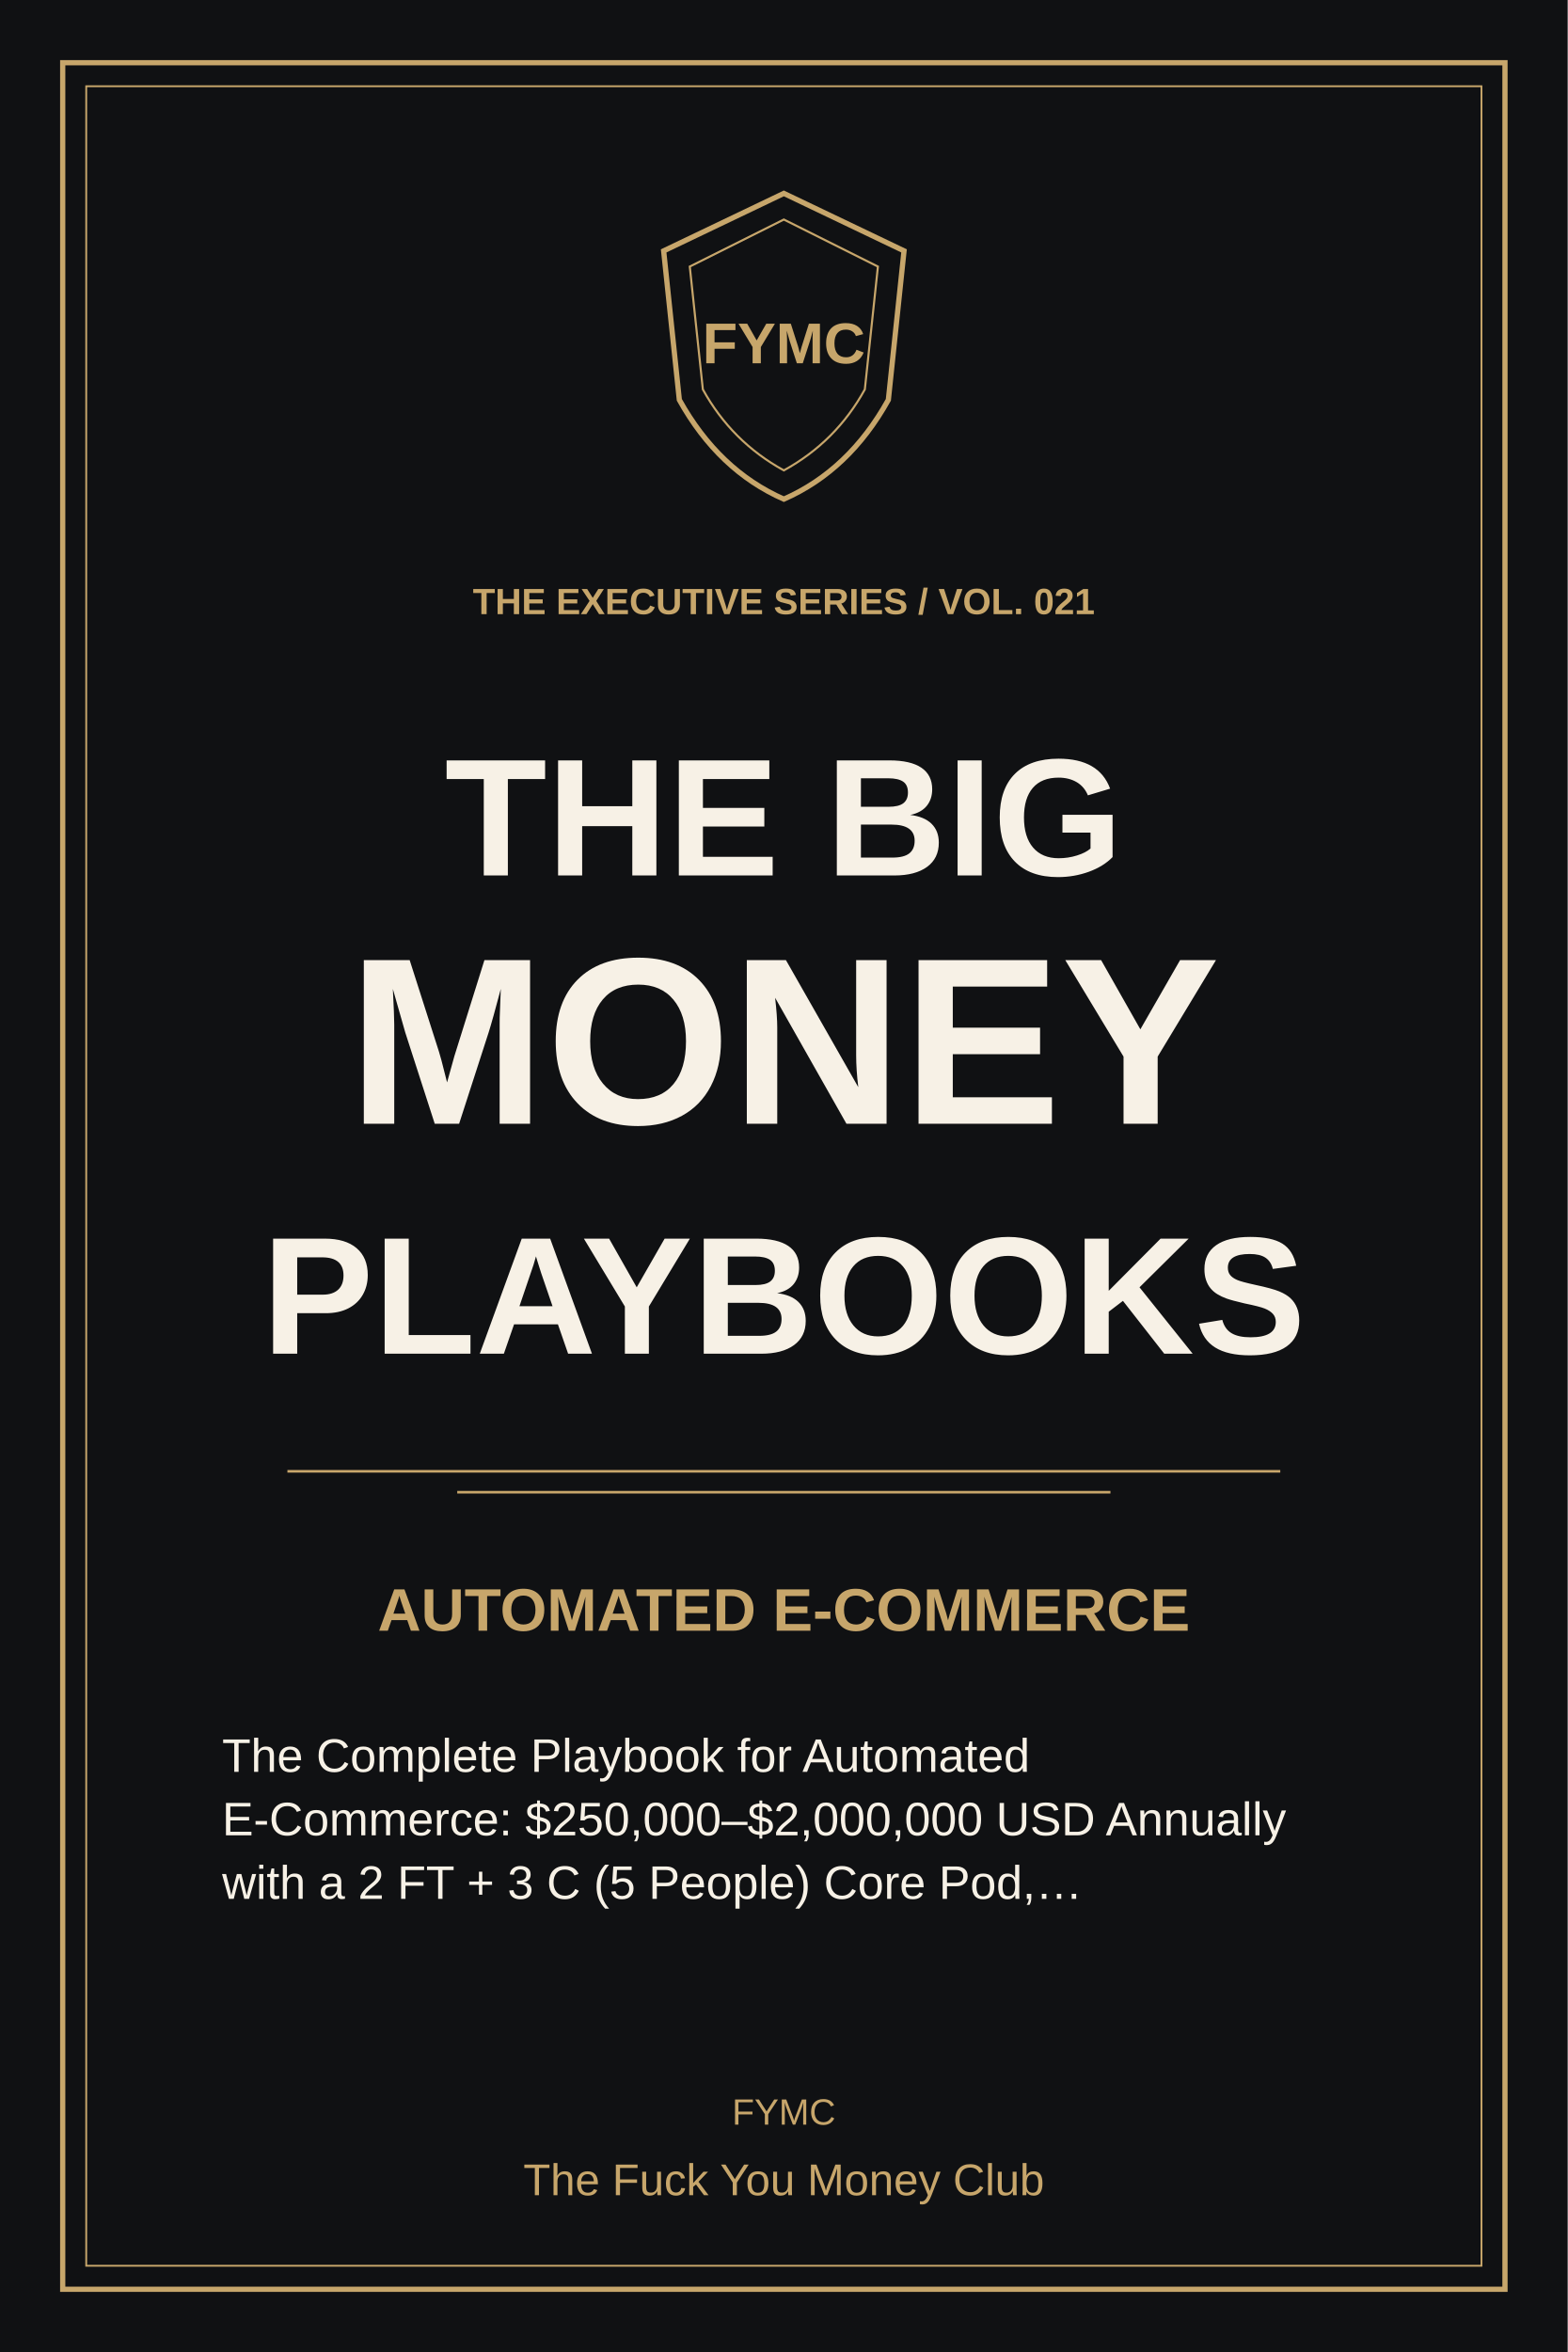
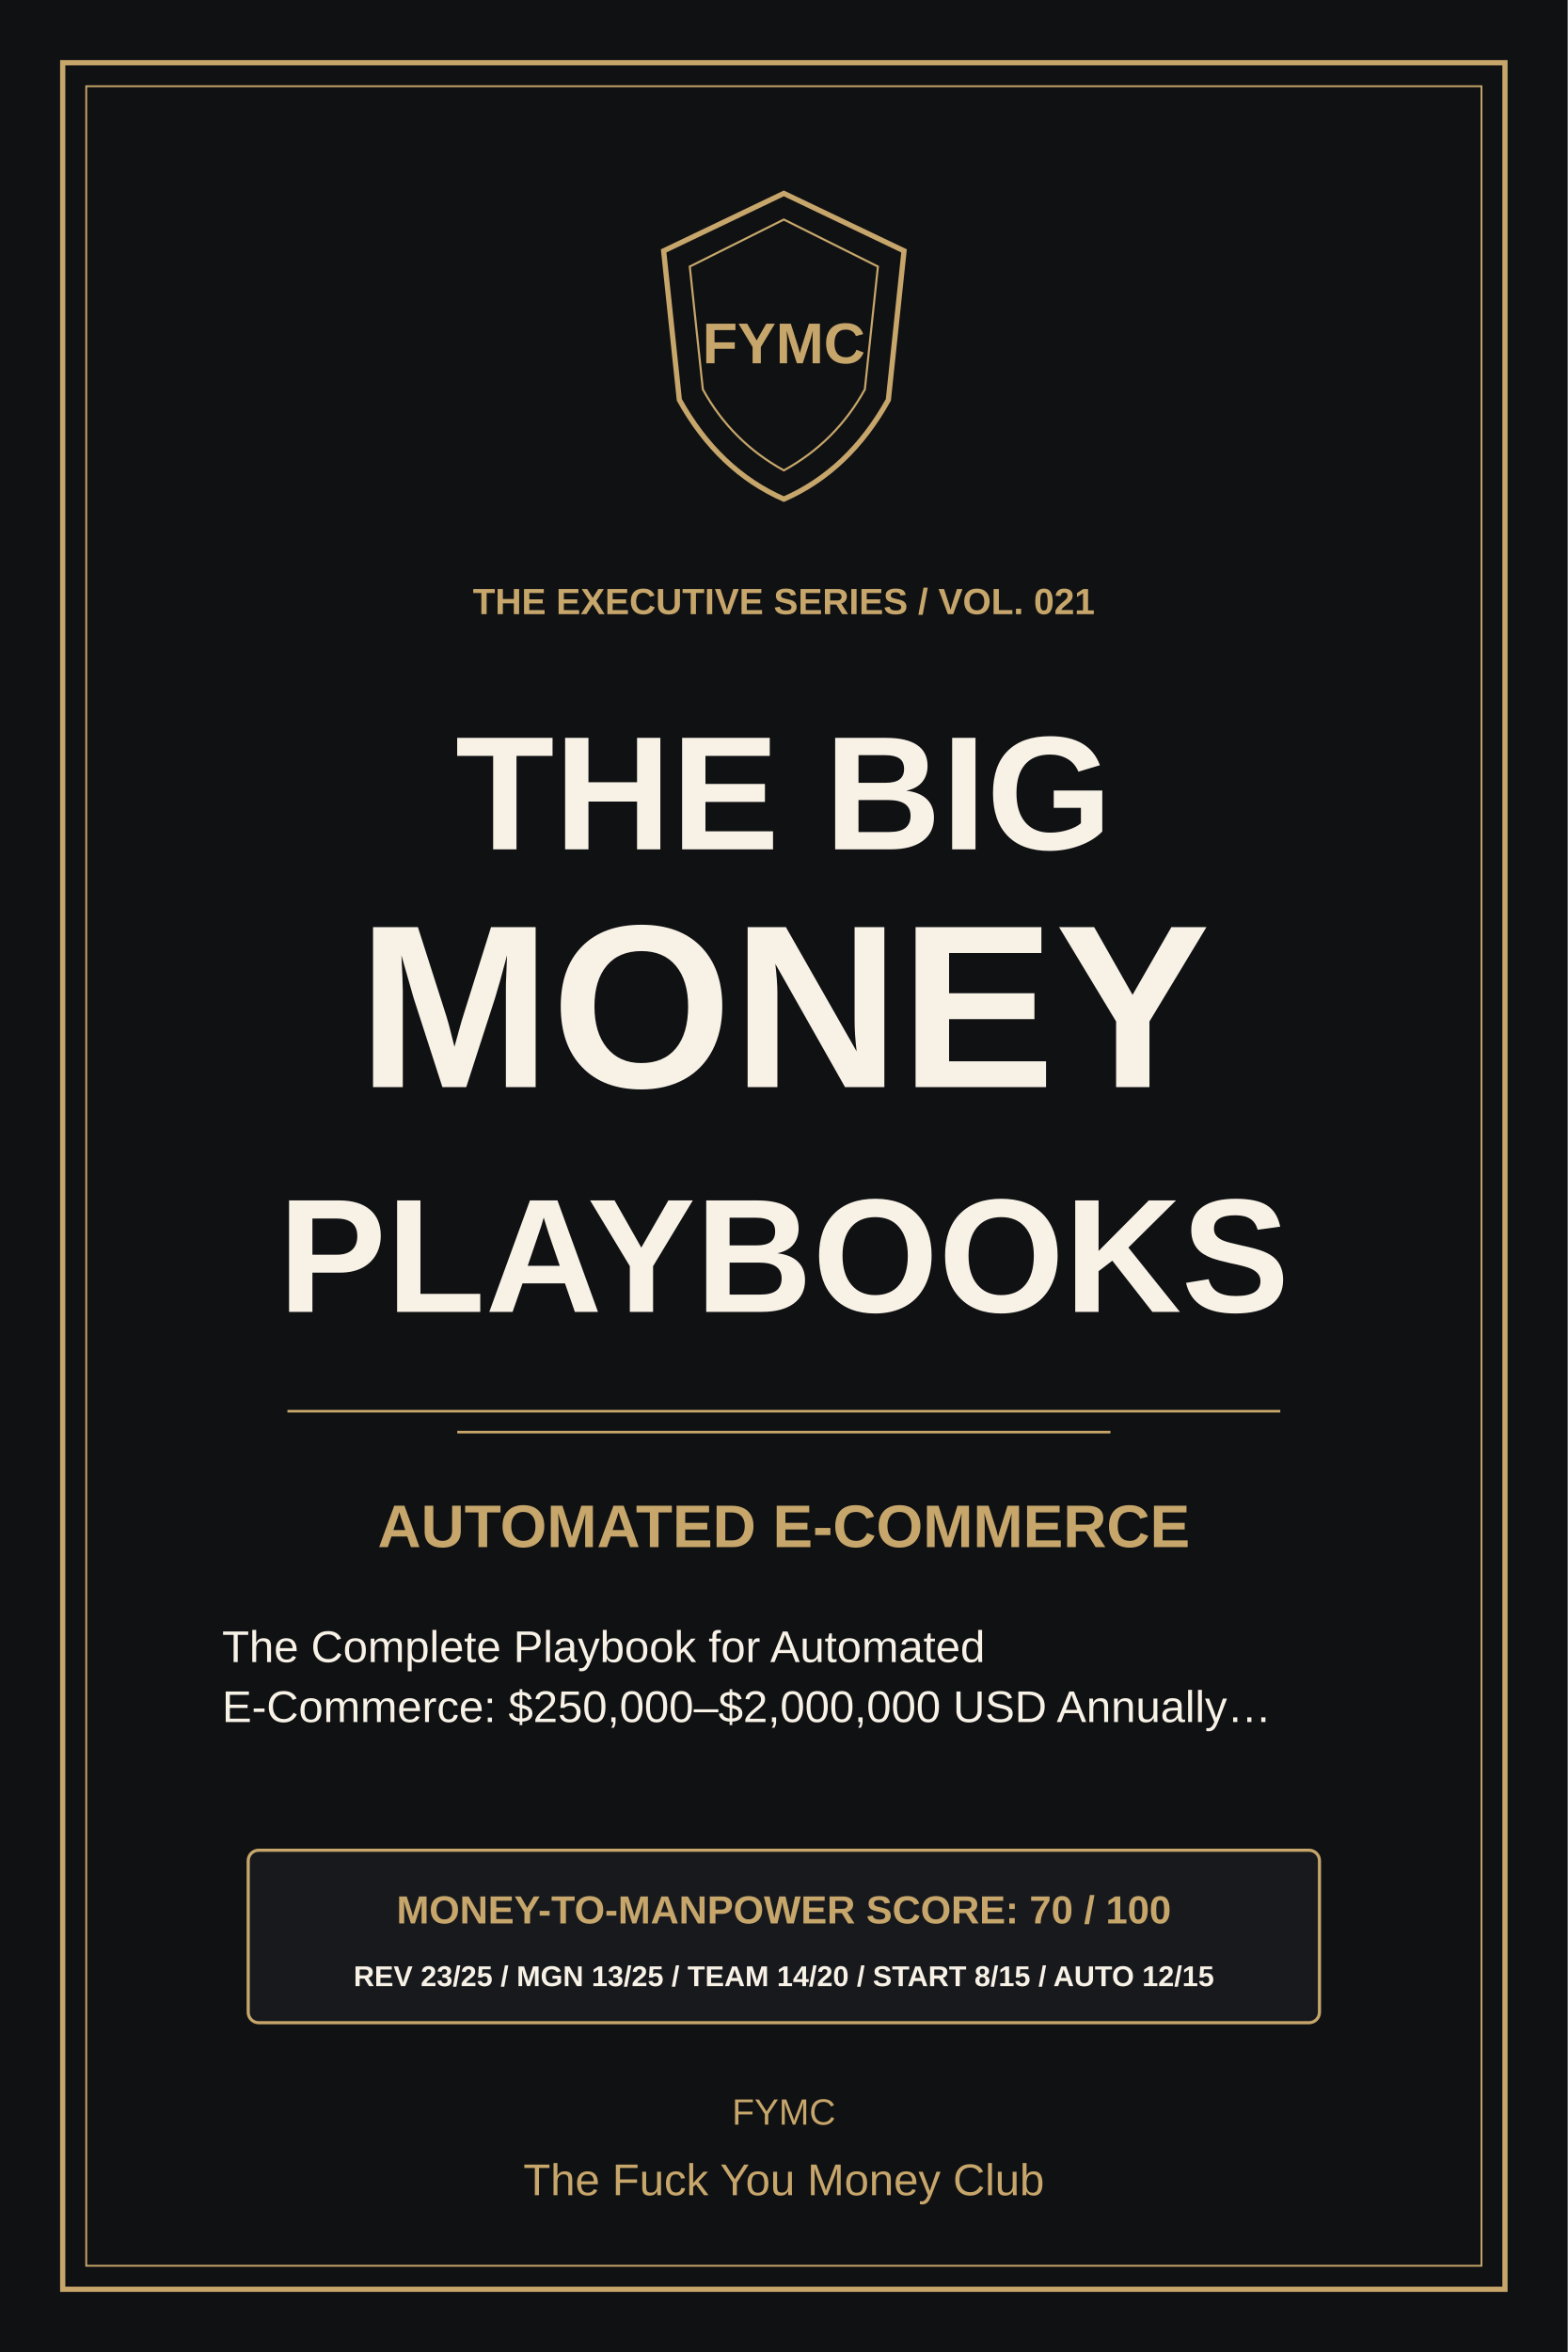
<svg xmlns="http://www.w3.org/2000/svg" width="600" height="900" viewBox="0 0 600 900" role="img" aria-labelledby="art-title art-desc">
  <defs>
    <linearGradient id="stage" x2="0.25" y2="1">
      <stop stop-color="#F5F2EC" />
      <stop offset="1" stop-color="#CEC8BC" />
    </linearGradient>
    <linearGradient id="pages" x2="1" y2="0">
      <stop stop-color="#AAA69C" />
      <stop offset="0.22" stop-color="#FFFDF5" />
      <stop offset="0.8" stop-color="#E4DFD3" />
      <stop offset="1" stop-color="#BAB4A6" />
    </linearGradient>
    <linearGradient id="foil" x2="1" y2="0.3">
      <stop stop-color="#FFFFFF" stop-opacity="0.18" />
      <stop offset="0.3" stop-color="#FFFFFF" stop-opacity="0" />
      <stop offset="1" stop-color="#000000" stop-opacity="0.2" />
    </linearGradient>
    <linearGradient id="metal" x2="1" y2="1">
      <stop stop-color="#797D80" />
      <stop offset="0.35" stop-color="#272A2D" />
      <stop offset="0.72" stop-color="#090B0C" />
      <stop offset="1" stop-color="#63676A" />
    </linearGradient>
    <linearGradient id="glass" x2="1" y2="1">
      <stop stop-color="#FFFFFF" stop-opacity="0.14" />
      <stop offset="0.48" stop-color="#FFFFFF" stop-opacity="0" />
    </linearGradient>
    <filter id="shadow" x="-50%" y="-100%" width="200%" height="300%">
      <feGaussianBlur stdDeviation="15" />
    </filter>
  </defs>
  <rect x="0" y="0" width="600" height="900" rx="0" fill="#101113" stroke="none" stroke-width="1" />
  <rect x="24" y="24" width="552" height="852" rx="0" fill="none" stroke="#C7A66B" stroke-width="2" />
  <rect x="33" y="33" width="534" height="834" rx="0" fill="none" stroke="#C7A66B" stroke-width="0.7" />
  <path d="M300 74 L346 96 L340 153 Q325 180 300 191 Q275 180 260 153 L254 96 Z" fill="none" stroke="#C7A66B" stroke-width="2" />
  <path d="M300 84 L336 102 L331 149 Q320 169 300 180 Q280 169 269 149 L264 102 Z" fill="none" stroke="#C7A66B" stroke-width="0.8" />
  <text x="300" y="139" fill="#C7A66B" font-family="Arial, Helvetica, sans-serif" font-size="22" font-weight="700" text-anchor="middle">FYMC</text>
  <text x="300" y="235" fill="#C7A66B" font-family="Arial, Helvetica, sans-serif" font-size="14" font-weight="700" text-anchor="middle">THE EXECUTIVE SERIES / VOL. 021</text>
-   <text x="300" y="335" fill="#F7F1E6" font-family="Arial, Helvetica, sans-serif" font-size="64" font-weight="800" text-anchor="middle">THE BIG</text>
-   <text x="300" y="430" fill="#F7F1E6" font-family="Arial, Helvetica, sans-serif" font-size="91" font-weight="800" text-anchor="middle">MONEY</text>
-   <text x="300" y="518" fill="#F7F1E6" font-family="Arial, Helvetica, sans-serif" font-size="64" font-weight="800" text-anchor="middle">PLAYBOOKS</text>
-   <path d="M110 563 H490 M175 571 H425" fill="none" stroke="#C7A66B" stroke-width="1" />
-   <text x="300" y="624" fill="#C7A66B" font-family="Arial, Helvetica, sans-serif" font-size="23" font-weight="600" text-anchor="middle">AUTOMATED E-COMMERCE</text>
-   <text x="85" y="678.0" fill="#F7F1E6" font-family="Arial, Helvetica, sans-serif" font-size="18" font-weight="400" text-anchor="start">The Complete Playbook for Automated</text>
-   <text x="85" y="702.3" fill="#F7F1E6" font-family="Arial, Helvetica, sans-serif" font-size="18" font-weight="400" text-anchor="start">E-Commerce: $250,000–$2,000,000 USD Annually</text>
-   <text x="85" y="726.6" fill="#F7F1E6" font-family="Arial, Helvetica, sans-serif" font-size="18" font-weight="400" text-anchor="start">with a 2 FT + 3 C (5 People) Core Pod,…</text>
+   <text x="300" y="325" fill="#F7F1E6" font-family="Arial, Helvetica, sans-serif" font-size="62" font-weight="800" text-anchor="middle">THE BIG</text>
+   <text x="300" y="416" fill="#F7F1E6" font-family="Arial, Helvetica, sans-serif" font-size="89" font-weight="800" text-anchor="middle">MONEY</text>
+   <text x="300" y="502" fill="#F7F1E6" font-family="Arial, Helvetica, sans-serif" font-size="62" font-weight="800" text-anchor="middle">PLAYBOOKS</text>
+   <path d="M110 540 H490 M175 548 H425" fill="none" stroke="#C7A66B" stroke-width="1" />
+   <text x="300" y="592" fill="#C7A66B" font-family="Arial, Helvetica, sans-serif" font-size="23" font-weight="600" text-anchor="middle">AUTOMATED E-COMMERCE</text>
+   <text x="85" y="636.0" fill="#F7F1E6" font-family="Arial, Helvetica, sans-serif" font-size="17" font-weight="400" text-anchor="start">The Complete Playbook for Automated</text>
+   <text x="85" y="658.95" fill="#F7F1E6" font-family="Arial, Helvetica, sans-serif" font-size="17" font-weight="400" text-anchor="start">E-Commerce: $250,000–$2,000,000 USD Annually…</text>
+   <rect x="95" y="708" width="410" height="66" rx="4" fill="#17191D" stroke="#C7A66B" stroke-width="1.2" />
+   <text x="300" y="736" fill="#C7A66B" font-family="Arial, Helvetica, sans-serif" font-size="15" font-weight="700" text-anchor="middle">MONEY-TO-MANPOWER SCORE: 70 / 100</text>
+   <text x="300" y="760" fill="#F7F1E6" font-family="Arial, Helvetica, sans-serif" font-size="11" font-weight="600" text-anchor="middle" textLength="386" lengthAdjust="spacingAndGlyphs">REV 23/25 / MGN 13/25 / TEAM 14/20 / START 8/15 / AUTO 12/15</text>
  <text x="300" y="813" fill="#C7A66B" font-family="Arial, Helvetica, sans-serif" font-size="14" font-weight="400" text-anchor="middle">FYMC</text>
  <text x="300" y="840" fill="#C7A66B" font-family="Arial, Helvetica, sans-serif" font-size="17" font-weight="400" text-anchor="middle">The Fuck You Money Club</text>
</svg>
